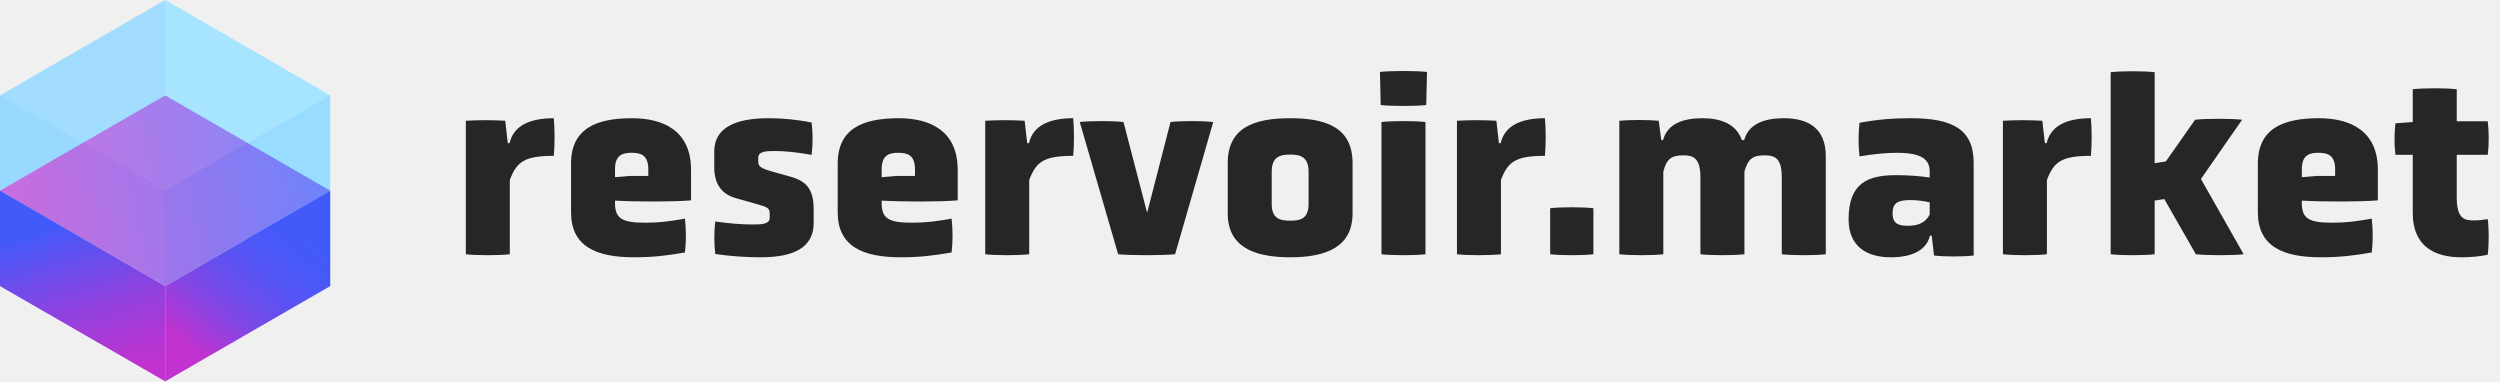
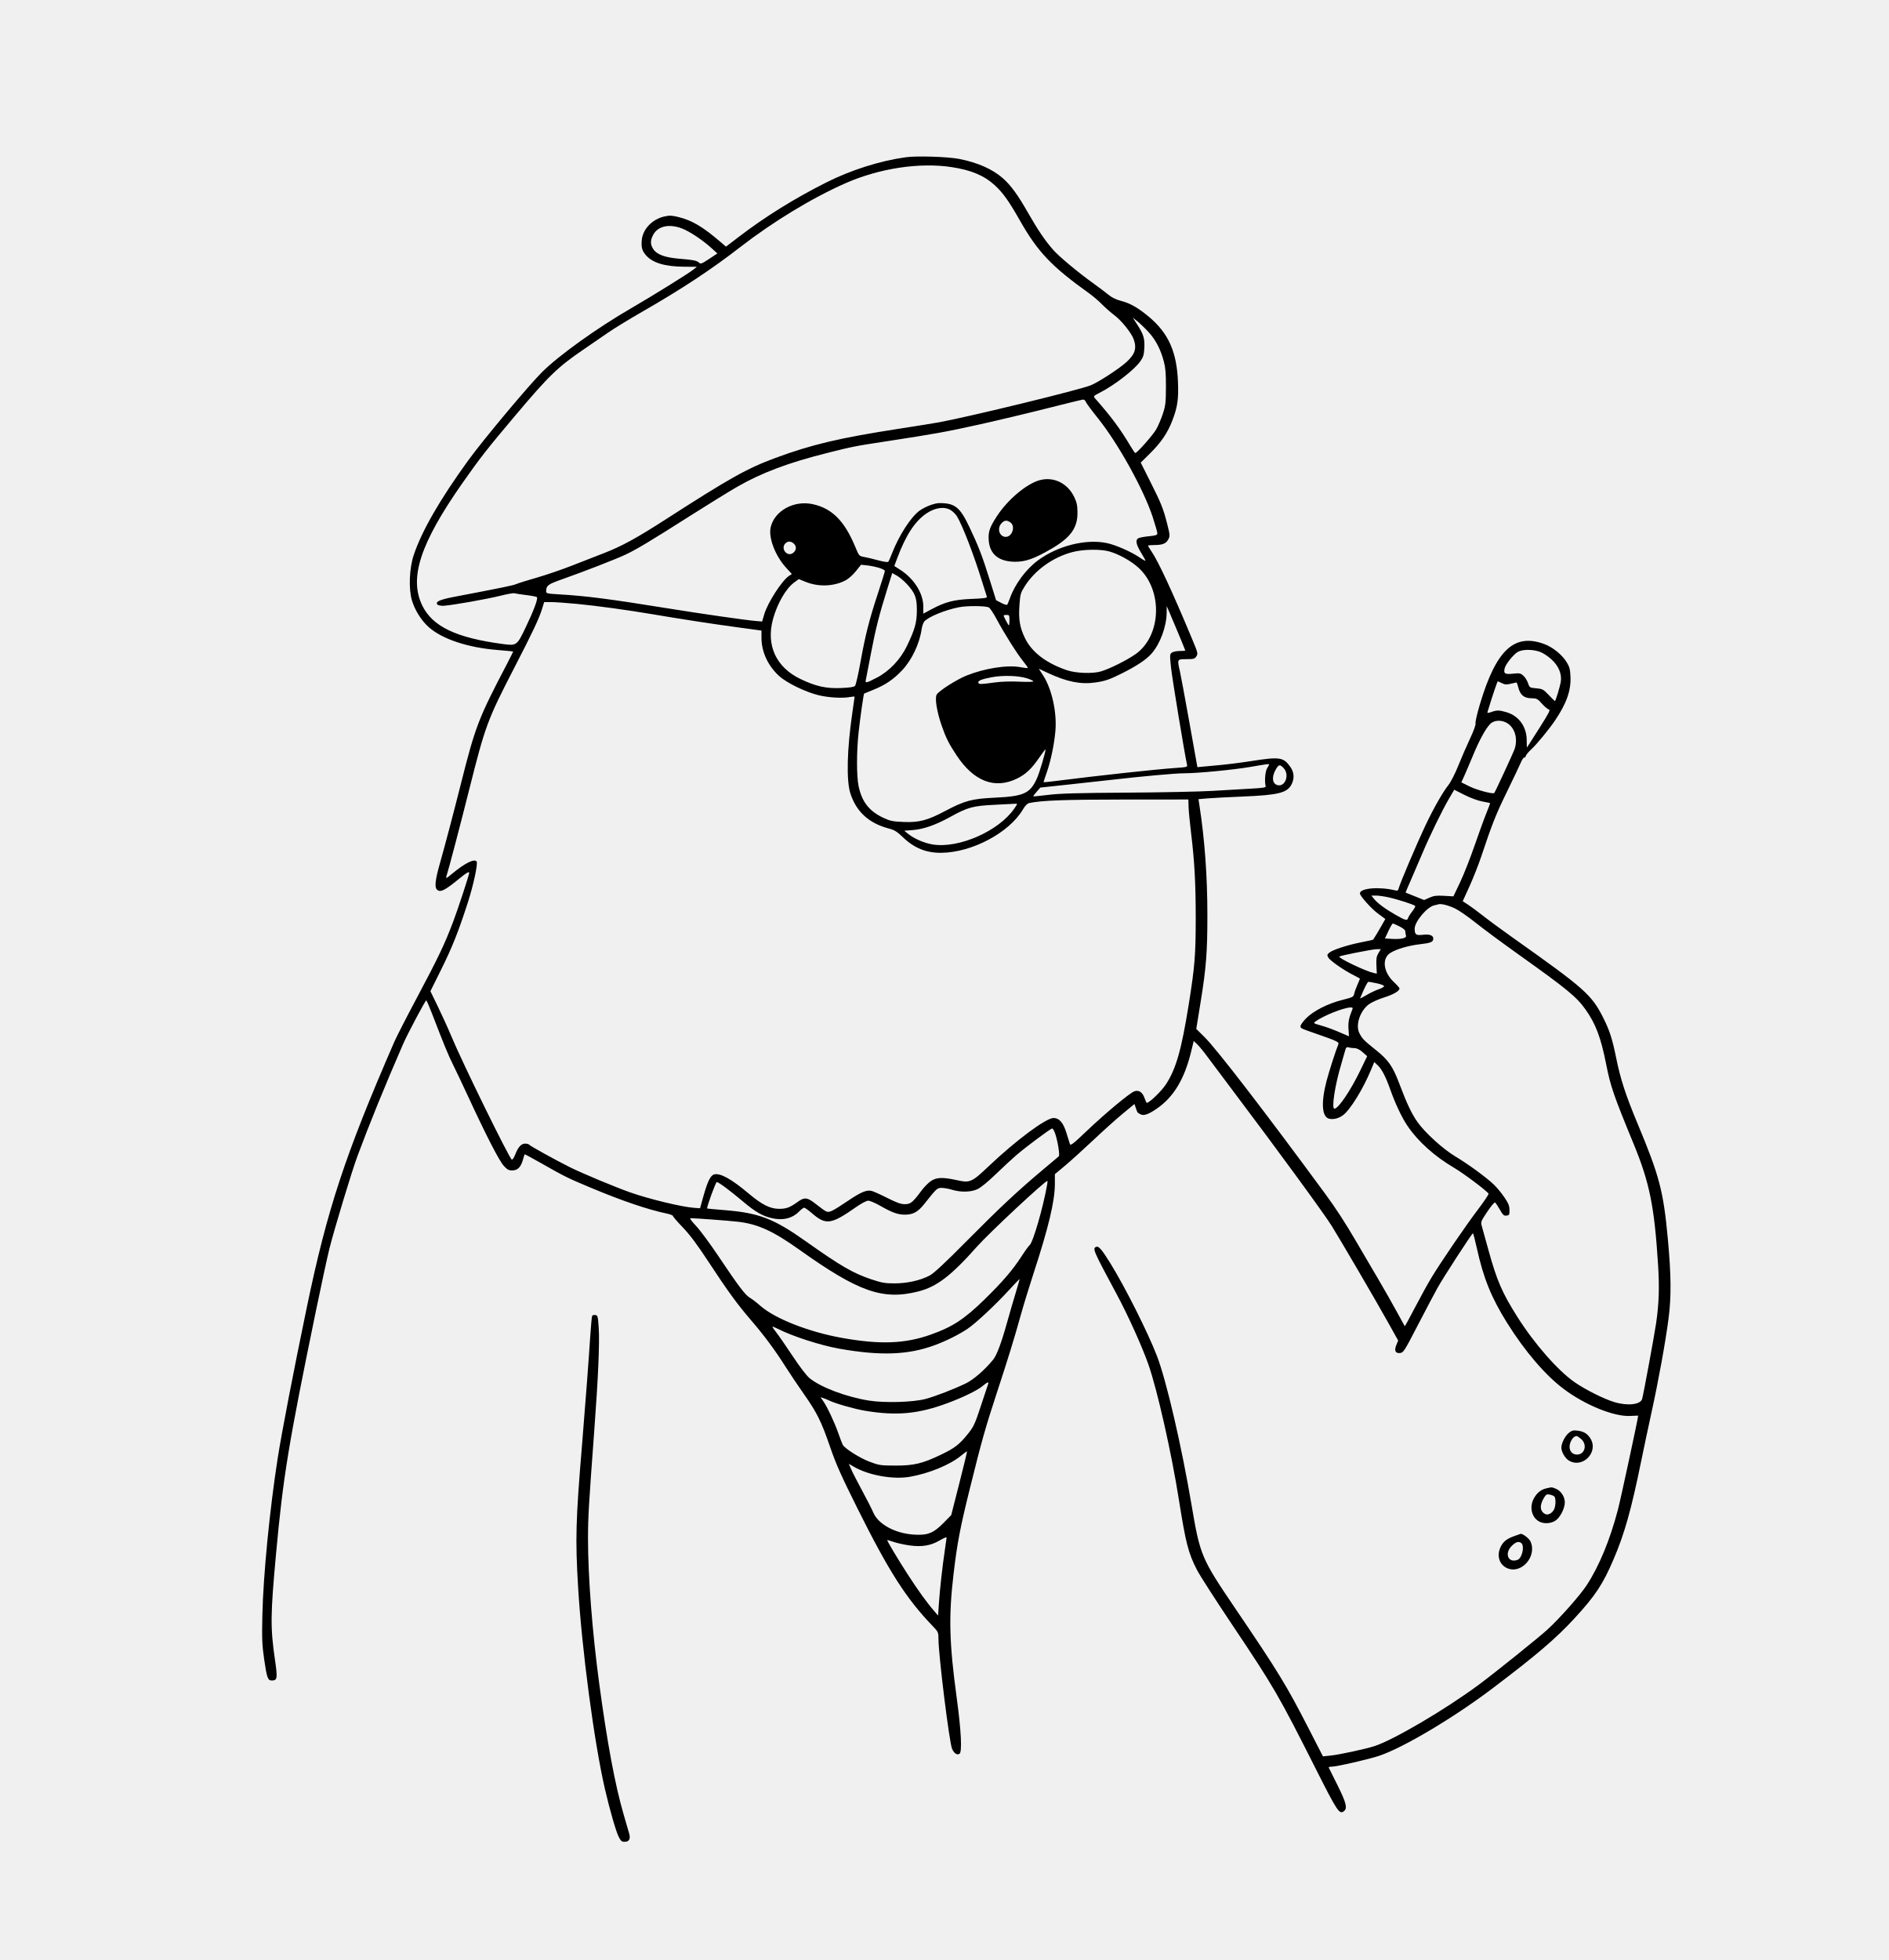
- <svg xmlns="http://www.w3.org/2000/svg" width="236" height="36" viewBox="0 0 236 36" fill="none">
-   <path d="M31.17 27.008L15.593 18V0L31.17 9.008V27.008Z" fill="#80D8FF" />
-   <path d="M0 27.008L15.593 18V0L0 9.008V27.008Z" fill="#7ACFFF" />
-   <path d="M15.593 27.008L31.17 18L15.593 9.008L0 18L15.593 27.008Z" fill="url(#paint0_linear_1506_5792)" />
-   <path opacity="0.3" d="M15.593 36L0 27.008V9.008L15.593 18V36Z" fill="#E4F0FE" />
-   <path d="M0 27.008L15.593 35.999V27.008L0 18V27.008Z" fill="url(#paint1_linear_1506_5792)" />
-   <path opacity="0.3" d="M15.593 36L31.17 27.009V9.009L15.593 18V36Z" fill="#D0E6FF" />
-   <path d="M31.17 27.008L15.593 36V27.008L31.17 18V27.008Z" fill="url(#paint2_linear_1506_5792)" />
-   <path opacity="0.3" d="M15.593 18L31.17 9.008L15.593 0L0 9.008L15.593 18Z" fill="white" />
-   <path d="M43.974 24C44.958 24.12 47.142 24.12 48.126 24V16.992C48.774 15.264 49.518 14.712 52.278 14.712C52.374 13.752 52.374 12.144 52.278 11.16C50.022 11.16 48.486 11.856 48.102 13.512H47.934L47.694 11.4C46.446 11.328 45.222 11.328 43.974 11.4V24ZM65.234 16.032C65.234 12.336 62.618 11.16 59.666 11.16C56.306 11.16 53.906 12.12 53.906 15.456V20.04C53.906 23.232 56.234 24.288 59.858 24.288C61.538 24.288 62.906 24.144 64.658 23.832C64.778 22.872 64.778 21.624 64.658 20.64C63.314 20.88 62.282 21.024 60.938 21.024C58.826 21.024 58.058 20.688 58.058 19.2V18.936C60.05 19.056 63.698 19.056 65.234 18.912V16.032ZM61.202 16.608H59.474L58.058 16.728V15.96C58.058 14.592 58.826 14.424 59.618 14.424C60.434 14.424 61.202 14.592 61.202 15.984V16.608ZM76.81 19.752C76.81 17.832 76.09 17.088 74.626 16.68L72.826 16.176C72.106 15.96 71.578 15.792 71.578 15.312V14.904C71.578 14.304 72.274 14.256 73.066 14.256C74.098 14.256 75.106 14.352 76.618 14.616C76.738 13.656 76.738 12.552 76.618 11.568C75.202 11.28 73.834 11.16 72.562 11.16C69.418 11.16 67.426 12.048 67.426 14.304V15.792C67.426 17.424 68.17 18.336 69.442 18.696L71.458 19.272C72.226 19.512 72.658 19.56 72.658 20.112V20.568C72.658 21.144 71.938 21.192 71.122 21.192C70.186 21.192 68.866 21.12 67.522 20.904C67.402 21.864 67.402 22.992 67.522 23.976C68.962 24.192 70.474 24.288 71.794 24.288C74.938 24.288 76.81 23.376 76.81 21.048V19.752ZM90.406 16.032C90.406 12.336 87.79 11.16 84.838 11.16C81.478 11.16 79.078 12.12 79.078 15.456V20.04C79.078 23.232 81.406 24.288 85.03 24.288C86.71 24.288 88.078 24.144 89.83 23.832C89.95 22.872 89.95 21.624 89.83 20.64C88.486 20.88 87.454 21.024 86.11 21.024C83.998 21.024 83.23 20.688 83.23 19.2V18.936C85.222 19.056 88.87 19.056 90.406 18.912V16.032ZM86.374 16.608H84.646L83.23 16.728V15.96C83.23 14.592 83.998 14.424 84.79 14.424C85.606 14.424 86.374 14.592 86.374 15.984V16.608ZM93.006 24C93.99 24.12 96.174 24.12 97.158 24V16.992C97.806 15.264 98.55 14.712 101.31 14.712C101.406 13.752 101.406 12.144 101.31 11.16C99.054 11.16 97.518 11.856 97.134 13.512H96.966L96.726 11.4C95.478 11.328 94.254 11.328 93.006 11.4V24ZM105.553 24C106.849 24.12 109.633 24.12 110.929 24L114.529 11.52C113.569 11.4 111.457 11.4 110.497 11.52L108.289 20.088L106.057 11.52C105.097 11.4 102.913 11.4 101.929 11.52L105.553 24ZM127.682 15.408C127.682 12.12 125.33 11.16 121.802 11.16C118.25 11.16 115.898 12.12 115.898 15.408V20.136C115.898 23.232 118.25 24.288 121.802 24.288C125.33 24.288 127.682 23.232 127.682 20.136V15.408ZM123.53 19.248C123.53 20.664 122.738 20.832 121.802 20.832C120.842 20.832 120.05 20.664 120.05 19.248V16.224C120.05 14.784 120.842 14.592 121.802 14.592C122.738 14.592 123.53 14.784 123.53 16.224V19.248ZM130.412 24C131.396 24.12 133.58 24.12 134.564 24V11.52C133.58 11.4 131.396 11.4 130.412 11.52V24ZM134.708 6.792C133.7 6.672 131.252 6.672 130.268 6.792L130.34 9.912C131.324 10.032 133.652 10.032 134.636 9.912L134.708 6.792ZM137.537 24C138.521 24.12 140.705 24.12 141.689 24V16.992C142.337 15.264 143.081 14.712 145.841 14.712C145.937 13.752 145.937 12.144 145.841 11.16C143.585 11.16 142.049 11.856 141.665 13.512H141.497L141.257 11.4C140.009 11.328 138.785 11.328 137.537 11.4V24ZM146.337 24C147.321 24.12 149.433 24.12 150.417 24V19.656C149.433 19.536 147.321 19.536 146.337 19.656V24ZM168.201 24C169.185 24.12 171.369 24.12 172.353 24V14.736C172.353 12.072 170.649 11.16 168.393 11.16C166.545 11.16 165.081 11.688 164.649 13.224H164.433C163.905 11.712 162.465 11.16 160.713 11.16C158.865 11.16 157.401 11.688 156.993 13.224H156.825L156.585 11.4C155.625 11.304 153.825 11.304 152.865 11.4V24C153.849 24.12 156.033 24.12 157.017 24V16.2C157.329 14.952 157.833 14.664 158.937 14.664C159.849 14.664 160.521 14.928 160.521 16.752V24C161.481 24.12 163.689 24.12 164.673 24V16.2C165.009 14.952 165.513 14.664 166.593 14.664C167.553 14.664 168.201 14.928 168.201 16.752V24ZM182.571 24.12C183.531 24.24 185.331 24.24 186.315 24.12V15.384C186.315 12.168 184.275 11.16 180.363 11.16C178.803 11.16 177.339 11.256 175.539 11.592C175.419 12.576 175.419 13.776 175.539 14.76C176.979 14.52 178.155 14.424 179.067 14.424C181.443 14.424 182.163 15.072 182.163 16.2V16.752C181.059 16.608 180.195 16.536 178.971 16.536C176.355 16.536 174.507 17.256 174.507 20.688C174.507 23.28 176.235 24.288 178.491 24.288C180.363 24.288 181.827 23.712 182.187 22.248H182.355L182.571 24.12ZM182.163 20.256C181.755 21.024 181.083 21.312 180.123 21.312C179.307 21.312 178.659 21.192 178.659 20.136C178.659 19.032 179.307 18.888 180.435 18.888C180.867 18.888 181.539 18.96 182.163 19.104V20.256ZM189.076 24C190.06 24.12 192.244 24.12 193.228 24V16.992C193.876 15.264 194.62 14.712 197.38 14.712C197.476 13.752 197.476 12.144 197.38 11.16C195.124 11.16 193.588 11.856 193.204 13.512H193.036L192.796 11.4C191.548 11.328 190.324 11.328 189.076 11.4V24ZM207.288 24C208.248 24.12 210.864 24.12 211.8 24L207.768 16.896L211.656 11.304C210.72 11.184 208.152 11.184 207.216 11.304L204.456 15.24L203.4 15.408V6.816C202.416 6.696 200.232 6.696 199.248 6.816V24C200.232 24.12 202.416 24.12 203.4 24V18.936L204.312 18.792L207.288 24ZM224.469 16.032C224.469 12.336 221.853 11.16 218.901 11.16C215.541 11.16 213.141 12.12 213.141 15.456V20.04C213.141 23.232 215.469 24.288 219.093 24.288C220.773 24.288 222.141 24.144 223.893 23.832C224.013 22.872 224.013 21.624 223.893 20.64C222.549 20.88 221.517 21.024 220.173 21.024C218.061 21.024 217.293 20.688 217.293 19.2V18.936C219.285 19.056 222.933 19.056 224.469 18.912V16.032ZM220.437 16.608H218.709L217.293 16.728V15.96C217.293 14.592 218.061 14.424 218.853 14.424C219.669 14.424 220.437 14.592 220.437 15.984V16.608ZM234.844 14.616C234.964 13.656 234.964 12.432 234.844 11.448H231.916V8.424C230.932 8.304 228.748 8.304 227.764 8.424V11.52L226.132 11.64C226.012 12.6 226.012 13.656 226.132 14.616H227.764V20.112C227.764 23.328 229.924 24.288 232.348 24.288C233.26 24.288 234.028 24.216 234.844 24.048C234.964 23.088 234.964 21.648 234.844 20.688C234.436 20.76 233.932 20.808 233.524 20.808C232.684 20.808 231.916 20.688 231.916 18.648V14.616H234.844Z" fill="#262626" />
-   <defs>
-     <linearGradient id="paint0_linear_1506_5792" x1="0.583" y1="21.36" x2="31.008" y2="14.56" gradientUnits="userSpaceOnUse">
-       <stop stop-color="#C132CE" />
-       <stop offset="1" stop-color="#425AFA" />
-     </linearGradient>
-     <linearGradient id="paint1_linear_1506_5792" x1="5.993" y1="21.016" x2="10.481" y2="35.944" gradientUnits="userSpaceOnUse">
-       <stop stop-color="#425AFA" />
-       <stop offset="0.16" stop-color="#5A52F2" />
-       <stop offset="0.55" stop-color="#9241DE" />
-       <stop offset="0.84" stop-color="#B436D3" />
-       <stop offset="1" stop-color="#C132CE" />
-     </linearGradient>
-     <linearGradient id="paint2_linear_1506_5792" x1="18.348" y1="33.182" x2="28.289" y2="20.985" gradientUnits="userSpaceOnUse">
-       <stop stop-color="#C132CE" />
-       <stop offset="0.1" stop-color="#AB39D6" />
-       <stop offset="0.28" stop-color="#8545E3" />
-       <stop offset="0.47" stop-color="#684EED" />
-       <stop offset="0.65" stop-color="#5355F4" />
-       <stop offset="0.83" stop-color="#4659F9" />
-       <stop offset="1" stop-color="#425AFA" />
-     </linearGradient>
-   </defs>
+ <svg xmlns="http://www.w3.org/2000/svg" id="svg" version="1.1" width="1622" height="1683">
+   <path d="M778.000 135.021 C 755.781 138.102,731.050 145.928,709.797 156.602 C 682.481 170.321,657.294 185.975,634.514 203.392 L 623.528 211.791 618.684 207.646 C 603.395 194.562,594.385 189.249,582.517 186.321 C 576.996 184.958,575.065 184.891,570.541 185.903 C 560.275 188.201,552.122 196.672,551.229 205.970 C 550.624 212.261,551.365 215.092,554.630 218.972 C 560.341 225.759,571.140 228.974,588.434 229.036 L 598.500 229.072 595.793 231.286 C 591.722 234.616,560.686 253.911,542.001 264.728 C 512.879 281.588,480.295 304.922,465.693 319.375 C 454.346 330.606,414.753 377.926,402.184 395.279 C 377.814 428.923,362.418 455.636,355.374 476.500 C 351.528 487.890,350.831 505.794,353.847 515.722 C 356.448 524.287,362.187 533.278,368.589 538.821 C 380.205 548.878,401.785 556.024,426.755 558.082 C 434.315 558.705,440.597 559.301,440.717 559.407 C 440.836 559.513,438.469 564.302,435.458 570.050 C 410.848 617.024,408.307 623.632,395.864 673.000 C 389.224 699.350,382.582 724.491,377.444 742.725 C 373.845 755.501,373.177 761.777,375.200 763.800 C 378.088 766.688,381.973 764.750,395.302 753.777 C 400.509 749.490,403.000 748.098,403.000 749.476 C 403.000 751.137,393.288 780.700,389.195 791.500 C 381.853 810.871,376.374 822.362,358.393 856.108 C 349.422 872.942,340.538 890.267,338.650 894.608 C 296.346 991.869,280.982 1038.476,263.526 1122.500 C 251.960 1178.167,242.007 1229.760,238.475 1252.343 C 231.650 1295.991,226.093 1352.791,225.350 1386.500 C 224.891 1407.326,225.093 1412.386,226.880 1424.760 C 229.177 1440.661,230.015 1443.000,233.413 1443.000 C 238.209 1443.000,238.491 1441.178,236.166 1425.212 C 232.144 1397.590,232.249 1386.920,237.057 1334.500 C 243.161 1267.941,247.763 1239.906,271.361 1125.500 C 276.012 1102.950,281.235 1078.875,282.968 1072.000 C 287.307 1054.779,302.155 1005.760,306.896 993.000 C 317.449 964.599,330.534 932.477,346.207 896.500 C 349.945 887.920,365.273 859.025,366.095 859.010 C 366.422 859.005,368.635 864.063,371.013 870.250 C 381.152 896.633,385.112 906.266,388.978 913.956 C 391.234 918.442,397.358 931.361,402.588 942.665 C 417.548 974.996,428.705 996.668,432.626 1001.007 C 435.599 1004.298,436.885 1005.000,439.942 1005.000 C 444.532 1005.000,447.309 1002.266,449.085 996.000 C 449.787 993.525,450.464 991.353,450.591 991.173 C 450.717 990.993,457.499 994.647,465.660 999.293 C 484.695 1010.127,487.330 1011.432,506.266 1019.393 C 533.838 1030.986,556.104 1038.579,572.750 1042.066 C 575.638 1042.671,578.000 1043.615,578.000 1044.165 C 578.000 1044.715,581.806 1049.120,586.457 1053.956 C 592.535 1060.273,598.767 1068.621,608.606 1083.623 C 624.936 1108.525,633.284 1119.970,645.262 1133.883 C 656.357 1146.770,665.588 1159.220,674.638 1173.500 C 678.471 1179.550,685.569 1190.125,690.411 1197.000 C 701.714 1213.050,705.467 1220.625,712.994 1242.577 C 717.959 1257.057,722.439 1267.122,736.320 1294.973 C 763.296 1349.102,778.138 1372.357,800.750 1395.927 C 805.891 1401.285,806.001 1401.525,806.026 1407.450 C 806.086 1421.681,815.409 1496.727,817.744 1501.785 C 819.516 1505.622,821.979 1507.252,824.054 1505.960 C 826.463 1504.461,825.555 1486.216,821.640 1457.473 C 815.246 1410.536,814.678 1387.828,818.990 1351.500 C 822.169 1324.708,824.580 1312.095,833.062 1277.872 C 843.118 1237.301,846.282 1226.070,855.985 1196.500 C 866.049 1165.832,870.768 1150.527,876.493 1130.000 C 879.023 1120.925,883.973 1104.725,887.491 1094.000 C 900.489 1054.379,906.000 1031.322,906.000 1016.557 L 906.000 1008.215 914.750 1000.913 C 919.563 996.896,930.475 987.025,939.000 978.977 C 947.525 970.930,958.967 960.665,964.427 956.168 L 974.355 947.991 975.585 951.570 C 976.980 955.627,976.759 955.344,979.727 956.888 C 982.389 958.272,986.498 956.817,993.464 952.025 C 1007.969 942.045,1017.257 926.679,1022.985 903.185 L 1025.256 893.871 1028.224 896.685 C 1029.856 898.233,1033.511 902.648,1036.346 906.495 C 1039.181 910.342,1048.967 923.396,1058.093 935.503 C 1096.862 986.931,1137.017 1041.826,1143.677 1052.500 C 1151.211 1064.576,1181.448 1116.328,1191.760 1134.797 L 1200.859 1151.094 1199.385 1154.620 C 1197.288 1159.639,1198.338 1162.195,1202.335 1161.807 C 1205.386 1161.511,1205.939 1160.652,1217.668 1138.000 C 1224.360 1125.075,1231.968 1110.675,1234.575 1106.000 C 1239.863 1096.514,1264.184 1059.028,1265.061 1059.011 C 1265.370 1059.005,1266.879 1064.737,1268.415 1071.750 C 1274.031 1097.398,1280.928 1114.412,1294.482 1136.048 C 1309.735 1160.395,1327.104 1180.669,1342.925 1192.592 C 1361.227 1206.384,1386.037 1216.493,1399.964 1215.834 C 1403.836 1215.650,1407.003 1215.520,1407.002 1215.545 C 1406.872 1218.142,1391.923 1287.487,1389.565 1296.435 C 1382.679 1322.558,1373.405 1344.952,1362.738 1361.213 C 1356.942 1370.049,1339.550 1389.683,1328.934 1399.374 C 1321.242 1406.397,1283.396 1436.784,1269.942 1446.740 C 1241.266 1467.962,1197.044 1493.968,1180.500 1499.340 C 1172.817 1501.835,1150.281 1506.694,1142.869 1507.454 L 1136.238 1508.134 1124.057 1484.406 C 1104.697 1446.694,1098.087 1435.885,1060.375 1380.277 C 1031.914 1338.311,1030.689 1335.409,1023.523 1293.000 C 1014.809 1241.437,1001.771 1185.279,993.603 1164.130 C 985.824 1143.987,966.061 1104.711,953.611 1084.654 C 946.296 1072.869,943.667 1069.807,941.557 1070.617 C 938.093 1071.946,938.735 1073.435,959.188 1111.500 C 969.012 1129.783,981.109 1156.619,986.459 1172.000 C 994.078 1193.901,1006.142 1247.456,1012.476 1287.500 C 1018.449 1325.255,1020.607 1333.619,1028.145 1348.232 C 1030.491 1352.779,1043.715 1373.375,1057.532 1394.000 C 1094.492 1449.172,1097.732 1454.752,1130.406 1519.500 C 1148.798 1555.945,1150.438 1558.371,1154.440 1555.050 C 1157.389 1552.603,1156.155 1547.787,1148.789 1532.988 C 1144.822 1525.019,1141.410 1518.162,1141.205 1517.750 C 1141.001 1517.337,1142.146 1517.000,1143.750 1517.000 C 1147.937 1517.000,1176.191 1510.520,1184.746 1507.597 C 1205.737 1500.427,1248.563 1474.952,1281.500 1450.044 C 1319.990 1420.937,1336.162 1407.125,1352.464 1389.433 C 1370.142 1370.247,1376.647 1360.410,1385.829 1338.978 C 1395.210 1317.080,1400.995 1296.585,1409.391 1255.500 C 1411.864 1243.400,1415.917 1224.275,1418.398 1213.000 C 1424.415 1185.653,1430.482 1152.226,1433.099 1132.000 C 1435.498 1113.459,1435.329 1094.818,1432.483 1064.000 C 1428.679 1022.821,1425.281 1009.851,1406.540 965.000 C 1396.246 940.364,1391.756 926.578,1388.051 908.228 C 1384.810 892.181,1382.394 884.696,1377.001 873.987 C 1366.995 854.118,1361.187 848.971,1299.460 805.260 C 1290.087 798.623,1278.612 790.188,1273.960 786.516 C 1269.307 782.844,1263.427 778.491,1260.893 776.844 L 1256.286 773.849 1262.052 761.174 C 1265.224 754.203,1269.705 742.875,1272.010 736.000 C 1281.730 707.012,1284.702 699.504,1294.005 680.424 C 1299.389 669.382,1304.794 658.026,1306.015 655.188 C 1307.236 652.349,1308.599 650.252,1309.045 650.528 C 1309.491 650.804,1310.133 650.158,1310.471 649.092 C 1310.809 648.027,1312.806 645.601,1314.909 643.701 C 1319.599 639.464,1330.205 626.591,1335.672 618.500 C 1345.442 604.041,1349.386 592.838,1348.851 581.068 C 1348.556 574.581,1348.017 572.562,1345.489 568.473 C 1341.616 562.208,1333.698 555.779,1326.573 553.113 C 1300.605 543.397,1285.025 557.888,1271.033 604.770 C 1268.692 612.616,1267.013 619.942,1267.303 621.050 C 1267.624 622.277,1265.765 627.455,1262.552 634.283 C 1259.650 640.452,1255.116 650.892,1252.477 657.483 C 1249.723 664.359,1246.079 671.489,1243.926 674.213 C 1238.947 680.512,1231.227 694.114,1224.061 709.212 C 1217.287 723.486,1202.447 758.372,1201.436 762.399 C 1200.875 764.633,1200.323 765.047,1198.514 764.593 C 1184.894 761.174,1168.000 762.574,1168.000 767.121 C 1168.000 769.315,1177.800 780.278,1183.508 784.468 L 1189.830 789.109 1186.606 794.805 C 1184.007 799.398,1181.017 804.376,1179.379 806.840 C 1179.255 807.027,1174.757 808.032,1169.383 809.072 C 1157.679 811.339,1144.882 815.465,1141.789 817.969 C 1139.795 819.585,1139.690 820.053,1140.844 822.209 C 1142.266 824.865,1154.464 833.347,1162.750 837.440 C 1165.638 838.867,1168.000 840.194,1168.000 840.390 C 1168.000 840.586,1167.024 842.940,1165.832 845.623 C 1164.639 848.305,1163.397 851.784,1163.071 853.354 C 1162.516 856.026,1161.869 856.361,1152.989 858.580 C 1140.570 861.683,1128.103 867.992,1121.863 874.331 C 1119.188 877.048,1117.000 880.062,1117.000 881.029 C 1117.000 883.017,1116.639 882.843,1131.500 888.027 C 1148.552 893.974,1150.294 894.826,1149.443 896.800 C 1147.458 901.405,1141.610 919.567,1139.397 928.000 C 1134.501 946.651,1135.289 959.031,1141.471 960.582 C 1145.244 961.529,1149.856 960.347,1153.635 957.465 C 1159.808 952.757,1170.652 935.150,1177.500 918.719 L 1180.326 911.938 1183.256 914.719 C 1186.882 918.160,1190.195 924.559,1194.147 935.756 C 1198.398 947.801,1204.034 959.687,1208.872 966.811 C 1217.953 980.184,1231.983 992.805,1248.715 1002.652 C 1257.051 1007.558,1276.934 1022.466,1278.482 1024.971 C 1278.780 1025.454,1274.820 1031.396,1269.680 1038.175 C 1258.858 1052.450,1237.825 1083.225,1229.478 1097.000 C 1226.312 1102.225,1219.908 1113.836,1215.247 1122.803 C 1210.586 1131.770,1206.659 1138.970,1206.520 1138.803 C 1206.382 1138.636,1203.210 1132.875,1199.473 1126.000 C 1195.735 1119.125,1188.306 1106.075,1182.963 1097.000 C 1177.621 1087.925,1169.302 1073.750,1164.477 1065.500 C 1155.226 1049.681,1147.235 1037.407,1138.114 1025.000 C 1085.752 953.781,1044.922 900.767,1034.527 890.500 L 1027.439 883.500 1031.171 860.500 C 1035.959 830.986,1037.002 817.552,1036.990 785.550 C 1036.977 752.203,1034.724 721.256,1030.132 691.364 L 1029.343 686.228 1036.921 685.570 C 1041.090 685.207,1054.625 684.495,1067.000 683.985 C 1098.294 682.698,1105.764 680.801,1109.418 673.216 C 1111.921 668.021,1111.446 662.916,1108.020 658.186 C 1102.218 650.177,1099.003 649.713,1075.130 653.441 C 1066.534 654.783,1054.100 656.368,1047.500 656.962 C 1040.900 657.556,1033.906 658.203,1031.958 658.398 L 1028.416 658.754 1021.594 620.627 C 1017.842 599.657,1014.155 579.800,1013.401 576.500 C 1010.979 565.904,1010.928 566.000,1018.977 566.000 C 1025.237 566.000,1026.115 565.754,1027.526 563.601 C 1029.017 561.325,1028.834 560.569,1023.943 548.851 C 1006.754 507.671,994.839 482.011,988.871 473.320 C 987.292 471.021,986.000 468.883,986.000 468.570 C 986.000 468.256,988.446 468.000,991.435 468.000 C 998.539 468.000,1001.555 466.760,1003.472 463.054 C 1004.937 460.221,1004.873 459.360,1002.498 449.990 C 999.136 436.731,997.430 432.467,987.840 413.361 L 979.740 397.221 987.790 389.267 C 997.233 379.938,1002.807 371.725,1006.876 361.144 C 1011.359 349.488,1012.333 342.773,1011.722 327.749 C 1010.677 302.056,1003.553 286.115,986.852 272.096 C 977.677 264.395,970.659 260.370,963.000 258.418 C 958.623 257.302,955.030 255.556,952.000 253.073 C 949.525 251.045,944.125 246.968,940.000 244.013 C 925.940 233.940,909.510 220.254,904.361 214.327 C 897.188 206.072,891.495 197.645,882.669 182.219 C 874.025 167.113,868.112 159.029,861.358 153.083 C 852.410 145.208,839.741 139.597,823.850 136.474 C 814.082 134.553,787.452 133.710,778.000 135.021 M817.176 143.470 C 834.131 146.026,845.195 150.670,854.421 159.102 C 861.378 165.460,866.474 172.605,875.896 189.213 C 891.274 216.320,903.066 228.730,935.500 251.938 C 938.800 254.299,943.759 258.542,946.520 261.366 C 949.281 264.190,954.100 268.424,957.229 270.776 C 963.266 275.315,971.696 285.810,973.665 291.237 C 976.489 299.025,974.913 304.060,967.517 310.877 C 961.477 316.445,943.331 328.233,936.700 330.898 C 926.893 334.838,834.018 357.485,807.000 362.525 C 802.875 363.294,787.575 365.763,773.000 368.011 C 721.345 375.978,697.198 381.667,666.000 393.220 C 641.428 402.320,627.170 410.306,571.322 446.254 C 546.642 462.140,533.734 469.175,518.500 475.043 C 512.450 477.373,500.300 482.113,491.500 485.575 C 482.700 489.038,468.975 493.735,461.000 496.013 C 453.025 498.290,445.150 500.754,443.500 501.487 C 440.806 502.684,432.624 504.370,390.108 512.488 C 377.495 514.897,373.409 516.809,375.789 519.189 C 376.450 519.850,378.906 520.279,381.246 520.141 C 388.357 519.724,418.850 514.327,429.838 511.541 C 435.523 510.100,440.923 509.146,441.838 509.422 C 442.752 509.698,447.301 510.389,451.947 510.958 C 456.592 511.528,460.726 512.332,461.133 512.747 C 462.280 513.914,458.465 524.198,451.488 538.749 C 443.952 554.467,443.768 554.599,431.610 552.971 C 391.688 547.627,371.472 537.946,362.689 519.968 C 351.174 496.397,360.939 466.556,397.035 415.000 C 412.179 393.371,418.297 385.553,442.819 356.500 C 471.861 322.091,479.001 315.218,502.000 299.532 C 508.325 295.218,517.550 288.884,522.500 285.456 C 527.450 282.027,540.500 274.053,551.500 267.735 C 585.626 248.134,610.780 231.548,635.857 212.111 C 664.004 190.295,697.690 169.863,726.196 157.318 C 755.230 144.540,789.584 139.311,817.176 143.470 M585.516 196.092 C 591.995 198.516,603.181 205.907,610.817 212.810 L 616.135 217.617 609.029 222.342 C 602.819 226.472,601.741 226.884,600.472 225.615 C 598.608 223.751,595.847 223.198,582.970 222.108 C 570.708 221.070,563.836 218.418,560.889 213.586 C 558.573 209.787,558.508 206.839,560.643 202.340 C 564.459 194.299,574.190 191.854,585.516 196.092 M986.339 284.999 C 992.534 291.691,996.859 299.996,999.620 310.500 C 1001.035 315.885,1001.443 320.961,1001.388 332.500 C 1001.324 345.933,1001.040 348.336,998.668 355.500 C 997.211 359.900,994.644 365.883,992.963 368.796 C 990.160 373.654,976.597 389.000,975.107 389.000 C 974.755 389.000,972.936 386.413,971.064 383.250 C 962.264 368.381,954.494 357.919,940.294 341.815 C 938.941 340.281,939.284 339.890,944.154 337.422 C 957.035 330.895,974.188 317.654,979.436 310.187 C 981.906 306.672,982.508 304.695,982.827 299.048 C 983.291 290.849,982.203 287.171,976.879 278.935 L 972.867 272.726 976.821 275.858 C 978.996 277.581,983.279 281.694,986.339 284.999 M932.466 344.892 C 932.796 345.933,937.505 352.310,942.931 359.063 C 960.255 380.629,982.236 420.232,989.995 443.863 C 992.198 450.571,994.000 456.887,994.000 457.900 C 994.000 459.453,992.869 459.853,986.781 460.453 C 982.810 460.844,978.760 461.593,977.781 462.117 C 974.976 463.619,975.670 467.426,980.057 474.592 C 982.288 478.238,983.965 481.369,983.783 481.550 C 983.602 481.731,981.439 480.499,978.977 478.810 C 971.718 473.834,958.493 467.998,950.728 466.344 C 932.722 462.510,908.352 468.639,891.349 481.278 C 881.113 488.886,871.769 501.491,867.463 513.500 C 866.476 516.250,865.377 518.844,865.020 519.265 C 864.663 519.685,862.375 518.976,859.935 517.687 L 855.500 515.345 849.897 497.423 C 843.610 477.310,840.398 468.984,832.582 452.539 C 824.455 435.440,820.152 432.000,806.895 432.000 C 802.721 432.000,795.094 434.840,790.168 438.228 C 782.612 443.427,772.092 459.647,765.996 475.500 C 764.727 478.800,763.334 481.901,762.902 482.392 C 762.451 482.904,758.793 482.372,754.308 481.141 C 750.014 479.963,744.553 478.661,742.173 478.249 C 737.873 477.505,737.826 477.450,734.509 469.450 C 725.289 447.211,714.514 436.448,697.907 432.887 C 681.860 429.445,665.196 438.617,661.934 452.687 C 659.850 461.674,665.781 477.223,675.241 487.574 L 680.099 492.889 677.667 494.482 C 671.587 498.467,659.255 517.620,656.357 527.583 L 654.587 533.667 649.544 533.261 C 640.645 532.545,602.398 527.049,571.000 521.974 C 523.943 514.368,503.172 511.703,480.750 510.393 C 469.661 509.745,469.004 509.588,469.070 507.603 C 469.234 502.718,470.486 501.779,482.560 497.495 C 502.837 490.300,528.658 480.257,537.278 476.212 C 546.745 471.770,558.015 464.996,595.000 441.518 C 609.575 432.265,626.815 421.644,633.310 417.916 C 654.013 406.032,676.929 397.397,709.593 389.172 C 732.642 383.368,733.794 383.140,761.000 378.984 C 802.618 372.627,813.122 370.725,841.500 364.406 C 857.450 360.854,883.550 354.634,899.500 350.583 C 915.450 346.532,929.257 343.168,930.183 343.108 C 931.108 343.049,932.135 343.851,932.466 344.892 M892.842 412.351 C 881.550 415.485,865.384 429.122,856.191 443.269 C 849.922 452.917,848.662 456.652,849.195 464.016 C 850.059 475.965,857.966 482.346,871.934 482.369 C 880.955 482.384,888.313 479.745,903.000 471.227 C 919.534 461.637,925.553 453.257,925.430 440.000 C 925.375 433.991,924.820 431.371,922.640 426.818 C 916.919 414.870,904.861 409.016,892.842 412.351 M816.582 438.050 C 818.406 439.178,820.785 441.541,821.869 443.300 C 826.591 450.971,836.421 476.465,843.459 499.292 C 845.459 505.778,847.324 511.681,847.604 512.410 C 848.005 513.454,845.292 513.845,834.806 514.252 C 819.603 514.842,811.968 516.784,800.250 523.044 L 793.000 526.917 792.999 520.709 C 792.998 509.537,785.061 496.903,773.295 489.341 L 768.091 485.997 770.620 479.248 C 778.004 459.548,785.675 447.760,795.514 440.990 C 803.009 435.834,811.155 434.697,816.582 438.050 M867.777 448.557 C 872.357 451.764,869.426 461.000,863.829 461.000 C 858.341 461.000,856.057 453.697,860.174 449.314 C 862.719 446.605,864.709 446.407,867.777 448.557 M682.051 467.051 C 684.317 469.317,683.959 472.588,681.208 474.750 C 676.219 478.672,670.060 471.083,674.571 466.571 C 676.726 464.417,679.602 464.602,682.051 467.051 M953.068 473.596 C 961.427 476.053,971.765 481.888,978.023 487.682 C 998.999 507.102,997.514 546.164,975.207 561.760 C 967.681 567.023,952.827 574.413,945.489 576.546 C 938.358 578.619,924.154 578.126,916.500 575.540 C 898.580 569.486,886.207 560.059,880.344 547.994 C 875.864 538.775,874.705 531.910,875.567 519.717 C 876.243 510.152,876.537 509.108,880.168 503.355 C 888.887 489.541,904.432 478.413,921.111 474.045 C 930.508 471.584,945.505 471.374,953.068 473.596 M754.750 487.518 C 757.638 488.376,760.000 489.593,760.000 490.223 C 760.000 490.853,757.298 499.569,753.997 509.591 C 746.499 532.350,743.172 545.492,738.959 569.000 C 737.135 579.175,735.066 588.141,734.362 588.924 C 733.459 589.928,729.893 590.478,722.256 590.793 C 709.440 591.321,700.531 589.322,687.324 582.956 C 666.483 572.909,657.795 553.884,663.895 531.649 C 667.577 518.229,674.971 505.401,682.006 500.227 L 686.058 497.247 691.774 499.570 C 702.852 504.072,715.826 503.657,726.000 498.474 C 728.610 497.144,732.390 493.821,735.000 490.563 L 739.500 484.945 744.500 485.452 C 747.250 485.731,751.862 486.661,754.750 487.518 M778.482 501.084 C 785.935 509.052,787.499 513.043,787.464 524.000 C 787.430 534.608,785.842 540.305,778.878 554.805 C 773.387 566.239,763.765 576.339,753.055 581.910 C 744.289 586.471,743.022 586.783,743.557 584.250 C 743.761 583.288,745.734 573.050,747.941 561.500 C 752.085 539.820,755.077 528.013,762.186 505.276 L 766.321 492.053 770.235 494.252 C 772.388 495.462,776.099 498.537,778.482 501.084 M495.200 518.515 C 512.771 520.202,539.195 523.822,561.000 527.528 C 584.812 531.576,611.220 535.633,633.250 538.628 L 654.000 541.448 654.000 547.635 C 654.000 559.729,659.657 571.910,669.299 580.579 C 675.925 586.536,692.157 594.393,703.242 597.009 C 712.088 599.096,723.663 599.717,730.347 598.463 C 732.356 598.086,734.000 598.008,734.000 598.289 C 734.000 598.571,733.117 604.808,732.037 612.151 C 727.456 643.304,726.808 670.318,730.378 681.310 C 735.522 697.148,746.354 706.992,763.570 711.476 C 768.215 712.686,770.453 714.079,775.418 718.846 C 785.215 728.254,795.443 732.407,808.500 732.280 C 834.749 732.026,866.700 715.076,878.500 695.146 C 880.496 691.775,882.336 689.902,884.000 689.549 C 894.629 687.295,914.223 686.566,965.076 686.534 L 1020.653 686.500 1020.828 692.799 C 1020.924 696.264,1021.895 706.389,1022.985 715.299 C 1025.918 739.270,1026.968 758.400,1026.976 788.000 C 1026.984 819.820,1026.169 829.987,1021.033 862.100 C 1014.698 901.712,1010.058 917.931,1001.226 931.345 C 997.512 936.987,987.117 946.997,984.969 946.999 C 984.677 947.000,983.777 945.098,982.969 942.774 C 981.225 937.757,977.971 935.680,974.137 937.138 C 970.072 938.684,948.962 956.271,933.645 970.874 C 921.840 982.128,919.490 983.965,918.923 982.383 C 918.553 981.347,917.238 977.148,916.003 973.051 C 913.304 964.102,909.791 960.000,904.826 960.000 C 898.403 960.000,872.567 979.200,849.324 1001.247 C 834.507 1015.301,833.177 1015.884,821.726 1013.354 C 809.646 1010.685,804.192 1010.900,799.379 1014.236 C 797.208 1015.741,793.676 1019.341,791.531 1022.236 C 783.934 1032.487,782.083 1034.000,777.142 1034.000 C 773.732 1034.000,770.174 1032.737,762.088 1028.654 C 756.265 1025.713,750.217 1022.993,748.649 1022.610 C 744.335 1021.553,739.497 1023.559,728.500 1030.963 C 714.872 1040.138,712.235 1041.428,709.576 1040.217 C 708.396 1039.679,704.560 1036.935,701.051 1034.119 C 693.582 1028.125,691.009 1027.762,685.304 1031.895 C 678.495 1036.827,675.404 1038.000,669.209 1038.000 C 661.503 1038.000,654.345 1034.408,643.000 1024.848 C 628.269 1012.435,618.690 1007.108,613.459 1008.421 C 610.265 1009.223,607.745 1014.294,604.132 1027.190 L 601.243 1037.500 596.372 1037.157 C 585.709 1036.406,557.888 1029.712,541.421 1023.935 C 528.579 1019.429,500.002 1007.503,489.500 1002.267 C 477.070 996.070,455.047 983.884,454.408 982.851 C 454.119 982.383,452.591 982.000,451.014 982.000 C 447.629 982.000,444.922 985.018,442.412 991.592 C 441.472 994.053,440.207 995.922,439.601 995.743 C 437.620 995.161,396.695 911.680,387.518 889.500 C 385.014 883.450,379.975 872.338,376.319 864.808 L 369.672 851.115 378.763 832.808 C 388.426 813.350,393.689 800.129,401.865 774.780 C 406.592 760.126,410.557 741.710,409.391 739.824 C 407.631 736.975,399.129 741.197,388.155 750.369 C 383.071 754.619,382.617 754.756,383.603 751.750 C 385.436 746.158,394.831 710.393,403.107 677.504 C 416.812 623.044,418.663 618.055,441.780 573.270 C 457.566 542.689,463.012 531.134,465.594 522.750 L 467.365 517.000 473.433 517.003 C 476.770 517.005,486.565 517.685,495.200 518.515 M849.210 521.518 C 850.150 521.884,853.176 526.406,855.933 531.566 C 862.613 544.067,873.451 561.245,878.818 567.836 C 881.207 570.770,882.977 573.356,882.750 573.583 C 882.524 573.809,879.675 573.498,876.419 572.890 C 865.205 570.798,845.795 573.812,830.153 580.075 C 821.685 583.466,806.697 592.983,804.545 596.335 C 802.708 599.197,804.576 611.014,808.766 623.035 C 812.477 633.685,814.831 638.386,821.524 648.521 C 836.350 670.968,854.353 677.892,873.530 668.525 C 880.890 664.930,886.032 660.103,892.371 650.837 C 895.467 646.312,897.999 643.035,897.997 643.555 C 897.991 645.981,892.878 663.218,890.726 668.067 C 884.865 681.274,879.509 683.770,854.522 684.938 C 834.659 685.867,828.470 687.528,811.691 696.435 C 796.636 704.428,789.325 706.353,776.100 705.808 C 766.756 705.423,764.537 704.972,758.816 702.295 C 746.560 696.559,740.295 688.598,737.440 675.131 C 735.608 666.487,735.624 645.041,737.474 628.480 C 739.049 614.386,741.697 595.915,742.192 595.564 C 742.362 595.444,745.961 593.960,750.191 592.266 C 760.373 588.188,767.567 583.287,774.941 575.404 C 783.170 566.607,789.764 552.712,791.533 540.439 C 791.924 537.722,792.977 534.664,793.872 533.642 C 797.372 529.647,811.541 523.810,823.500 521.437 C 830.327 520.082,845.641 520.130,849.210 521.518 M1011.588 542.824 C 1015.115 551.252,1018.000 558.339,1018.000 558.574 C 1018.000 558.808,1015.836 559.000,1013.191 559.000 C 1010.546 559.000,1007.526 559.626,1006.479 560.392 C 1004.677 561.710,1004.638 562.389,1005.745 573.142 C 1006.663 582.059,1017.331 646.785,1019.500 656.604 C 1019.940 658.596,1019.448 658.743,1010.232 659.384 C 991.942 660.656,946.091 665.641,904.019 670.930 C 899.904 671.448,896.445 671.778,896.331 671.664 C 896.218 671.551,897.434 667.757,899.035 663.234 C 902.443 653.603,905.526 638.790,906.471 627.500 C 907.810 611.518,903.370 591.525,895.925 580.005 L 892.183 574.215 900.341 578.010 C 916.331 585.446,928.204 587.815,940.642 586.051 C 949.099 584.851,953.149 583.456,963.986 578.007 C 976.591 571.670,984.507 566.367,989.021 561.238 C 996.460 552.787,1001.906 538.028,1002.024 526.000 L 1002.078 520.500 1003.627 524.000 C 1004.479 525.925,1008.061 534.396,1011.588 542.824 M867.000 532.500 C 867.000 534.975,866.784 537.000,866.520 537.000 C 866.019 537.000,862.000 529.479,862.000 528.540 C 862.000 528.243,863.125 528.000,864.500 528.000 C 866.796 528.000,867.000 528.367,867.000 532.500 M1322.357 559.606 C 1325.072 560.531,1329.390 563.331,1332.537 566.208 C 1338.780 571.914,1341.616 578.879,1340.473 585.696 C 1339.782 589.812,1336.057 602.000,1335.489 602.000 C 1335.298 602.000,1332.896 599.646,1330.151 596.768 C 1325.497 591.889,1324.775 591.502,1319.426 591.018 C 1313.775 590.508,1313.672 590.442,1312.342 586.500 C 1311.600 584.300,1309.793 581.443,1308.326 580.152 C 1305.908 578.022,1305.070 577.867,1299.329 578.481 C 1292.404 579.223,1291.185 578.382,1292.367 573.675 C 1293.219 570.277,1299.723 562.140,1303.356 559.924 C 1307.299 557.520,1315.818 557.378,1322.357 559.606 M882.205 582.500 C 885.343 583.510,887.693 584.688,887.427 585.118 C 887.162 585.547,881.670 585.641,875.222 585.326 C 868.100 584.978,859.968 585.238,854.500 585.989 C 842.354 587.657,840.762 587.694,840.287 586.318 C 839.678 584.554,842.966 583.174,851.678 581.537 C 861.511 579.690,874.779 580.109,882.205 582.500 M1289.907 586.603 C 1292.552 587.923,1293.897 588.011,1297.503 587.103 C 1299.914 586.497,1302.130 586.000,1302.428 586.000 C 1302.727 586.000,1303.472 587.988,1304.084 590.418 C 1305.687 596.784,1308.959 599.479,1315.197 599.569 C 1319.890 599.637,1320.521 599.960,1324.368 604.263 C 1326.641 606.804,1329.310 609.022,1330.300 609.192 C 1331.772 609.444,1330.250 612.410,1321.934 625.500 C 1316.344 634.300,1311.653 641.631,1311.510 641.792 C 1311.367 641.952,1311.250 639.219,1311.250 635.718 C 1311.250 624.031,1304.562 614.729,1293.878 611.556 C 1287.617 609.697,1285.661 609.673,1280.838 611.396 C 1278.354 612.283,1277.284 612.349,1277.510 611.602 C 1281.797 597.437,1285.986 585.000,1286.468 585.000 C 1286.592 585.000,1288.139 585.722,1289.907 586.603 M1295.001 621.250 C 1301.285 625.540,1303.705 634.537,1300.878 643.101 C 1299.845 646.227,1284.228 679.959,1283.367 680.922 C 1282.328 682.084,1268.631 678.462,1262.304 675.352 L 1255.107 671.815 1257.660 666.157 C 1259.064 663.046,1262.446 655.124,1265.174 648.553 C 1270.616 635.447,1275.765 625.997,1279.776 621.750 C 1283.198 618.128,1290.094 617.901,1295.001 621.250 M1090.000 656.535 C 1090.000 656.830,1089.227 658.250,1088.282 659.692 C 1086.648 662.186,1085.914 671.272,1087.046 674.993 C 1087.426 676.243,1085.299 676.603,1074.000 677.199 C 1066.575 677.591,1051.950 678.448,1041.500 679.102 C 1031.050 679.757,997.975 680.438,968.000 680.616 C 926.209 680.863,910.497 681.305,900.624 682.510 C 893.543 683.375,887.622 683.951,887.467 683.791 C 887.313 683.631,888.607 681.873,890.343 679.884 L 893.500 676.269 918.500 673.587 C 932.250 672.113,949.125 670.256,956.000 669.462 C 980.690 666.609,1009.784 664.000,1016.898 664.000 C 1028.477 664.000,1059.250 661.044,1073.965 658.518 C 1089.312 655.883,1090.000 655.798,1090.000 656.535 M1102.548 659.646 C 1107.601 665.099,1104.062 675.499,1097.575 674.259 C 1092.615 673.311,1091.911 666.964,1096.019 660.210 C 1098.389 656.312,1099.378 656.226,1102.548 659.646 M1273.000 688.182 C 1276.575 688.845,1279.633 689.471,1279.795 689.573 C 1279.958 689.674,1278.545 693.524,1276.655 698.129 C 1274.766 702.733,1270.197 715.275,1266.503 726.000 C 1262.809 736.725,1257.200 750.942,1254.037 757.593 L 1248.288 769.686 1240.307 769.224 C 1233.771 768.846,1231.496 769.129,1227.734 770.793 L 1223.142 772.825 1215.321 769.688 C 1211.019 767.963,1207.397 766.511,1207.270 766.463 C 1207.144 766.414,1209.020 761.903,1211.438 756.437 C 1213.856 750.972,1218.374 740.471,1221.477 733.103 C 1228.027 717.549,1238.719 695.628,1244.788 685.311 L 1249.016 678.123 1257.758 682.550 C 1262.742 685.074,1269.294 687.495,1273.000 688.182 M871.105 694.348 C 857.884 713.564,823.717 728.647,801.302 725.162 C 793.845 724.002,784.967 720.142,779.578 715.715 L 776.657 713.315 784.078 712.740 C 793.222 712.033,803.489 708.433,816.000 701.546 C 831.412 693.063,835.532 691.951,855.000 691.018 C 862.975 690.636,870.534 690.251,871.798 690.162 C 874.076 690.001,874.070 690.038,871.105 694.348 M1192.688 770.542 C 1201.242 772.477,1214.818 776.897,1215.475 777.960 C 1215.748 778.401,1214.645 780.430,1213.025 782.469 C 1211.405 784.507,1209.806 787.036,1209.472 788.088 C 1208.604 790.824,1207.395 790.538,1198.551 785.498 C 1189.544 780.365,1182.905 775.420,1179.913 771.617 L 1177.855 769.000 1181.865 769.000 C 1184.071 769.000,1188.941 769.694,1192.688 770.542 M1249.500 779.984 C 1252.800 781.520,1260.675 786.936,1267.000 792.018 C 1273.325 797.101,1290.200 809.593,1304.500 819.778 C 1345.658 849.091,1353.964 855.898,1361.564 866.542 C 1370.504 879.061,1374.921 890.733,1379.528 914.000 C 1383.274 932.925,1385.857 940.413,1402.983 982.000 C 1416.791 1015.531,1420.902 1035.807,1424.068 1086.000 C 1425.307 1105.645,1424.871 1118.951,1422.429 1136.000 C 1420.995 1146.018,1411.477 1197.570,1410.381 1201.261 C 1408.925 1206.163,1397.758 1207.391,1386.355 1203.903 C 1377.372 1201.155,1361.712 1193.303,1352.465 1186.910 C 1338.151 1177.016,1317.899 1153.952,1303.369 1131.000 C 1290.153 1110.123,1285.647 1099.741,1278.415 1073.500 C 1275.838 1064.150,1273.254 1054.840,1272.674 1052.811 C 1271.663 1049.273,1271.855 1048.767,1277.342 1040.522 C 1280.490 1035.792,1283.517 1032.202,1284.070 1032.544 C 1284.624 1032.885,1286.466 1035.627,1288.164 1038.637 C 1290.817 1043.338,1291.622 1044.066,1293.876 1043.804 C 1296.283 1043.525,1296.496 1043.128,1296.452 1038.993 C 1296.414 1035.369,1295.555 1033.234,1292.063 1028.093 C 1289.675 1024.576,1285.646 1019.698,1283.111 1017.251 C 1276.777 1011.140,1261.022 999.617,1249.956 993.000 C 1239.411 986.695,1224.116 972.824,1217.526 963.588 C 1212.561 956.631,1208.233 947.531,1202.026 931.000 C 1196.243 915.601,1192.550 910.276,1181.570 901.509 C 1171.367 893.363,1169.962 891.921,1167.509 887.084 C 1164.049 880.260,1168.042 868.116,1175.619 862.417 C 1177.884 860.713,1183.734 858.064,1188.619 856.531 C 1196.857 853.945,1202.000 850.945,1202.000 848.728 C 1202.000 848.220,1199.775 845.711,1197.056 843.152 C 1187.981 834.612,1186.666 822.825,1194.269 818.155 C 1199.555 814.908,1209.742 811.933,1219.420 810.812 C 1229.050 809.696,1231.000 808.871,1231.000 805.913 C 1231.000 803.130,1227.845 801.994,1222.028 802.683 C 1216.150 803.379,1215.041 802.551,1215.015 797.446 C 1214.985 791.493,1225.593 778.792,1231.725 777.438 C 1233.251 777.101,1234.950 776.676,1235.500 776.494 C 1237.635 775.786,1243.763 777.314,1249.500 779.984 M1202.033 795.517 C 1205.365 797.205,1207.000 798.660,1207.000 799.935 C 1207.000 800.981,1207.253 802.495,1207.561 803.299 C 1208.384 805.444,1203.664 806.630,1195.987 806.208 L 1189.474 805.850 1192.475 799.425 C 1194.126 795.891,1195.834 793.000,1196.271 793.000 C 1196.709 793.000,1199.302 794.133,1202.033 795.517 M1183.883 818.473 C 1182.222 821.289,1181.897 823.283,1182.167 829.000 L 1182.500 836.054 1179.632 835.421 C 1172.749 833.904,1149.092 822.575,1150.294 821.372 C 1151.138 820.529,1178.505 815.116,1182.216 815.058 L 1185.933 815.000 1183.883 818.473 M1182.425 844.320 C 1185.684 844.997,1188.520 846.059,1188.726 846.679 C 1188.933 847.298,1186.887 848.541,1184.180 849.440 C 1181.472 850.340,1176.691 852.620,1173.555 854.509 C 1170.418 856.398,1167.998 857.594,1168.176 857.167 C 1172.196 847.535,1174.512 843.008,1175.400 843.044 C 1176.005 843.068,1179.166 843.642,1182.425 844.320 M1161.501 866.750 C 1158.527 874.052,1157.810 877.667,1158.180 883.482 L 1158.585 889.854 1155.043 888.314 C 1145.267 884.066,1139.936 882.059,1134.120 880.440 C 1128.260 878.808,1127.893 878.548,1129.620 877.250 C 1136.092 872.384,1153.793 865.255,1159.857 865.071 C 1161.718 865.015,1162.064 865.368,1161.501 866.750 M1163.500 900.028 C 1165.440 900.064,1167.868 901.291,1170.369 903.501 L 1174.238 906.918 1168.274 919.256 C 1159.944 936.488,1149.439 952.000,1146.099 952.000 C 1143.433 952.000,1146.602 931.433,1152.025 913.541 C 1153.032 910.219,1154.368 905.543,1154.994 903.150 C 1155.981 899.372,1156.417 898.878,1158.315 899.387 C 1159.517 899.709,1161.850 899.998,1163.500 900.028 M906.381 973.750 C 908.604 980.603,910.386 992.035,909.367 992.915 C 908.890 993.326,902.651 998.577,895.503 1004.582 C 873.813 1022.803,858.754 1036.890,830.500 1065.391 C 810.984 1085.078,802.065 1093.378,798.325 1095.335 C 790.348 1099.510,779.097 1102.000,768.217 1102.000 C 760.041 1102.000,757.314 1101.519,748.182 1098.463 C 732.778 1093.308,721.912 1087.011,692.766 1066.346 C 664.380 1046.221,651.930 1041.447,621.546 1039.034 C 613.871 1038.424,607.496 1037.829,607.378 1037.712 C 606.683 1037.016,614.676 1015.000,615.624 1015.000 C 617.169 1015.000,626.695 1022.075,638.388 1031.906 C 648.849 1040.701,654.694 1044.065,662.860 1045.989 C 672.421 1048.242,680.528 1046.230,686.500 1040.124 C 688.150 1038.436,690.026 1037.043,690.668 1037.028 C 691.311 1037.012,694.236 1039.076,697.168 1041.613 C 709.368 1052.169,713.716 1051.583,735.307 1036.466 C 739.893 1033.255,744.185 1031.000,745.709 1031.000 C 747.136 1031.000,751.723 1032.950,755.902 1035.334 C 766.306 1041.268,771.136 1043.000,777.286 1043.000 C 784.149 1043.000,788.439 1040.632,793.777 1033.897 C 804.505 1020.361,804.896 1019.999,808.820 1020.011 C 810.844 1020.017,814.750 1020.716,817.500 1021.565 C 824.958 1023.867,833.587 1023.733,839.230 1021.229 C 842.273 1019.879,848.158 1015.086,855.730 1007.792 C 862.204 1001.556,870.155 994.215,873.399 991.477 C 882.684 983.644,902.379 969.028,903.670 969.013 C 904.313 969.006,905.533 971.138,906.381 973.750 M899.374 1017.250 C 895.872 1036.997,887.267 1066.704,884.348 1069.125 C 883.436 1069.881,880.230 1074.325,877.222 1079.000 C 869.861 1090.442,860.712 1101.070,845.334 1116.043 C 828.085 1132.838,818.061 1139.382,799.500 1145.965 C 777.235 1153.862,756.147 1154.672,723.500 1148.881 C 694.671 1143.768,665.554 1132.331,652.929 1121.160 C 649.943 1118.518,645.998 1115.488,644.162 1114.428 C 640.099 1112.081,634.361 1104.512,617.093 1078.724 C 609.810 1067.848,601.064 1056.035,597.657 1052.474 C 594.120 1048.778,592.114 1046.007,592.981 1046.015 C 597.900 1046.066,625.943 1048.165,633.784 1049.071 C 650.858 1051.042,663.978 1057.019,686.593 1073.127 C 737.543 1109.419,758.206 1116.652,788.800 1108.905 C 804.530 1104.922,816.976 1095.411,839.000 1070.543 C 849.296 1058.917,897.412 1014.000,899.570 1014.000 C 899.779 1014.000,899.691 1015.462,899.374 1017.250 M872.532 1109.534 C 870.679 1115.565,867.294 1127.194,865.008 1135.376 C 859.990 1153.344,856.137 1163.611,852.933 1167.556 C 845.878 1176.239,836.134 1184.698,829.500 1187.897 C 819.109 1192.909,803.503 1198.940,795.002 1201.228 C 784.411 1204.079,759.909 1204.801,746.409 1202.658 C 727.013 1199.581,704.896 1191.253,695.354 1183.434 C 692.710 1181.267,686.932 1173.718,680.622 1164.185 C 674.913 1155.558,668.635 1146.490,666.672 1144.032 C 664.708 1141.575,663.261 1139.406,663.454 1139.213 C 663.648 1139.019,665.752 1139.853,668.131 1141.067 C 680.511 1147.383,704.653 1155.196,720.500 1158.016 C 756.203 1164.370,779.905 1163.516,802.869 1155.048 C 812.808 1151.384,823.800 1145.882,831.157 1140.890 C 838.281 1136.056,854.974 1120.453,866.557 1107.801 C 871.440 1102.467,875.541 1098.207,875.669 1098.335 C 875.796 1098.463,874.385 1103.502,872.532 1109.534 M508.610 1129.821 C 508.292 1130.336,507.585 1137.674,507.039 1146.129 C 505.698 1166.897,502.422 1210.248,499.984 1239.500 C 494.477 1305.551,494.034 1321.395,496.531 1363.000 C 499.750 1416.622,510.307 1496.081,519.515 1536.000 C 523.551 1553.499,528.928 1572.239,531.279 1577.000 C 533.146 1580.783,533.960 1581.500,536.391 1581.500 C 540.401 1581.500,541.724 1579.090,540.347 1574.293 C 539.748 1572.207,537.618 1564.875,535.614 1558.000 C 528.259 1532.776,521.449 1496.213,514.567 1445.000 C 508.657 1401.024,505.016 1353.713,505.024 1321.000 C 505.029 1302.757,505.620 1292.597,510.465 1227.500 C 513.777 1183.010,515.078 1152.659,514.215 1140.000 C 513.553 1130.272,513.342 1129.477,511.344 1129.193 C 510.159 1129.024,508.928 1129.307,508.610 1129.821 M848.741 1188.250 C 848.482 1188.938,845.697 1197.332,842.553 1206.905 C 837.371 1222.684,836.335 1224.940,831.464 1231.045 C 824.122 1240.247,820.153 1243.340,808.500 1248.945 C 792.325 1256.725,784.921 1258.508,769.000 1258.455 C 756.216 1258.413,755.036 1258.236,746.750 1255.111 C 738.516 1252.005,725.623 1243.865,723.811 1240.627 C 723.375 1239.847,721.615 1235.224,719.901 1230.354 C 716.571 1220.896,710.255 1207.572,706.804 1202.725 L 704.700 1199.770 707.100 1200.512 C 708.420 1200.920,710.625 1201.819,712.000 1202.511 C 717.087 1205.069,733.787 1209.848,743.000 1211.383 C 770.075 1215.893,788.829 1214.142,814.000 1204.753 C 827.596 1199.681,839.689 1193.758,844.041 1190.038 C 847.726 1186.888,849.513 1186.208,848.741 1188.250 M1347.366 1230.431 C 1344.181 1233.005,1341.000 1239.345,1341.000 1243.119 C 1341.000 1246.672,1344.199 1252.150,1347.420 1254.114 C 1359.127 1261.253,1373.200 1247.040,1366.044 1235.304 C 1363.462 1231.070,1360.318 1229.132,1354.935 1228.455 C 1351.196 1227.985,1350.008 1228.295,1347.366 1230.431 M1357.923 1235.589 C 1363.495 1240.277,1361.268 1249.000,1354.500 1249.000 C 1348.744 1249.000,1346.302 1243.183,1349.479 1237.041 C 1350.806 1234.474,1352.182 1233.312,1354.173 1233.079 C 1354.544 1233.036,1356.231 1234.165,1357.923 1235.589 M823.918 1273.751 L 816.979 1300.979 810.239 1307.826 C 801.624 1316.579,796.511 1318.545,784.554 1317.701 C 768.459 1316.565,754.254 1308.756,750.012 1298.710 C 748.801 1295.845,744.490 1287.375,740.430 1279.889 C 736.370 1272.403,732.148 1264.177,731.047 1261.610 L 729.047 1256.943 733.273 1259.413 C 745.938 1266.813,767.002 1270.598,781.485 1268.076 C 797.895 1265.218,815.984 1257.762,825.416 1249.968 C 828.092 1247.757,830.411 1246.077,830.569 1246.236 C 830.727 1246.394,827.734 1258.776,823.918 1273.751 M1328.123 1278.002 C 1323.253 1279.152,1319.828 1281.988,1317.186 1287.059 C 1313.388 1294.346,1315.620 1303.201,1322.099 1306.551 C 1326.115 1308.628,1331.716 1308.338,1335.749 1305.846 C 1339.818 1303.332,1343.977 1295.329,1343.986 1290.000 C 1343.995 1285.278,1340.706 1280.193,1336.510 1278.440 C 1332.724 1276.858,1332.925 1276.868,1328.123 1278.002 M1335.185 1285.265 C 1336.269 1286.972,1336.194 1292.359,1335.045 1295.383 C 1333.635 1299.091,1329.659 1301.423,1327.090 1300.048 C 1322.492 1297.587,1322.134 1292.598,1326.088 1286.096 C 1327.880 1283.149,1328.467 1282.843,1331.255 1283.401 C 1332.985 1283.747,1334.754 1284.586,1335.185 1285.265 M1300.911 1318.875 C 1294.278 1321.224,1291.292 1323.508,1289.013 1327.975 C 1285.142 1335.562,1287.610 1343.685,1294.684 1346.641 C 1307.000 1351.787,1320.396 1336.067,1314.423 1323.478 C 1313.146 1320.787,1307.436 1316.557,1305.849 1317.125 C 1305.657 1317.194,1303.435 1317.981,1300.911 1318.875 M813.000 1320.507 C 813.000 1320.785,812.342 1325.398,811.538 1330.757 C 809.437 1344.754,807.192 1364.863,806.390 1376.868 L 805.698 1387.236 802.346 1383.368 C 796.033 1376.084,788.399 1365.494,779.314 1351.418 C 771.260 1338.940,762.000 1323.454,762.000 1322.464 C 762.000 1322.268,764.510 1322.971,767.579 1324.027 C 770.647 1325.083,776.886 1326.443,781.443 1327.049 C 791.643 1328.406,799.022 1327.245,806.334 1323.130 C 811.614 1320.158,813.000 1319.613,813.000 1320.507 M1306.800 1325.200 C 1309.541 1327.941,1307.179 1337.950,1303.455 1339.379 C 1295.387 1342.475,1291.807 1333.993,1298.400 1327.400 C 1301.927 1323.873,1304.737 1323.137,1306.800 1325.200 " stroke="none" fill="black" fill-rule="evenodd" />
</svg>
